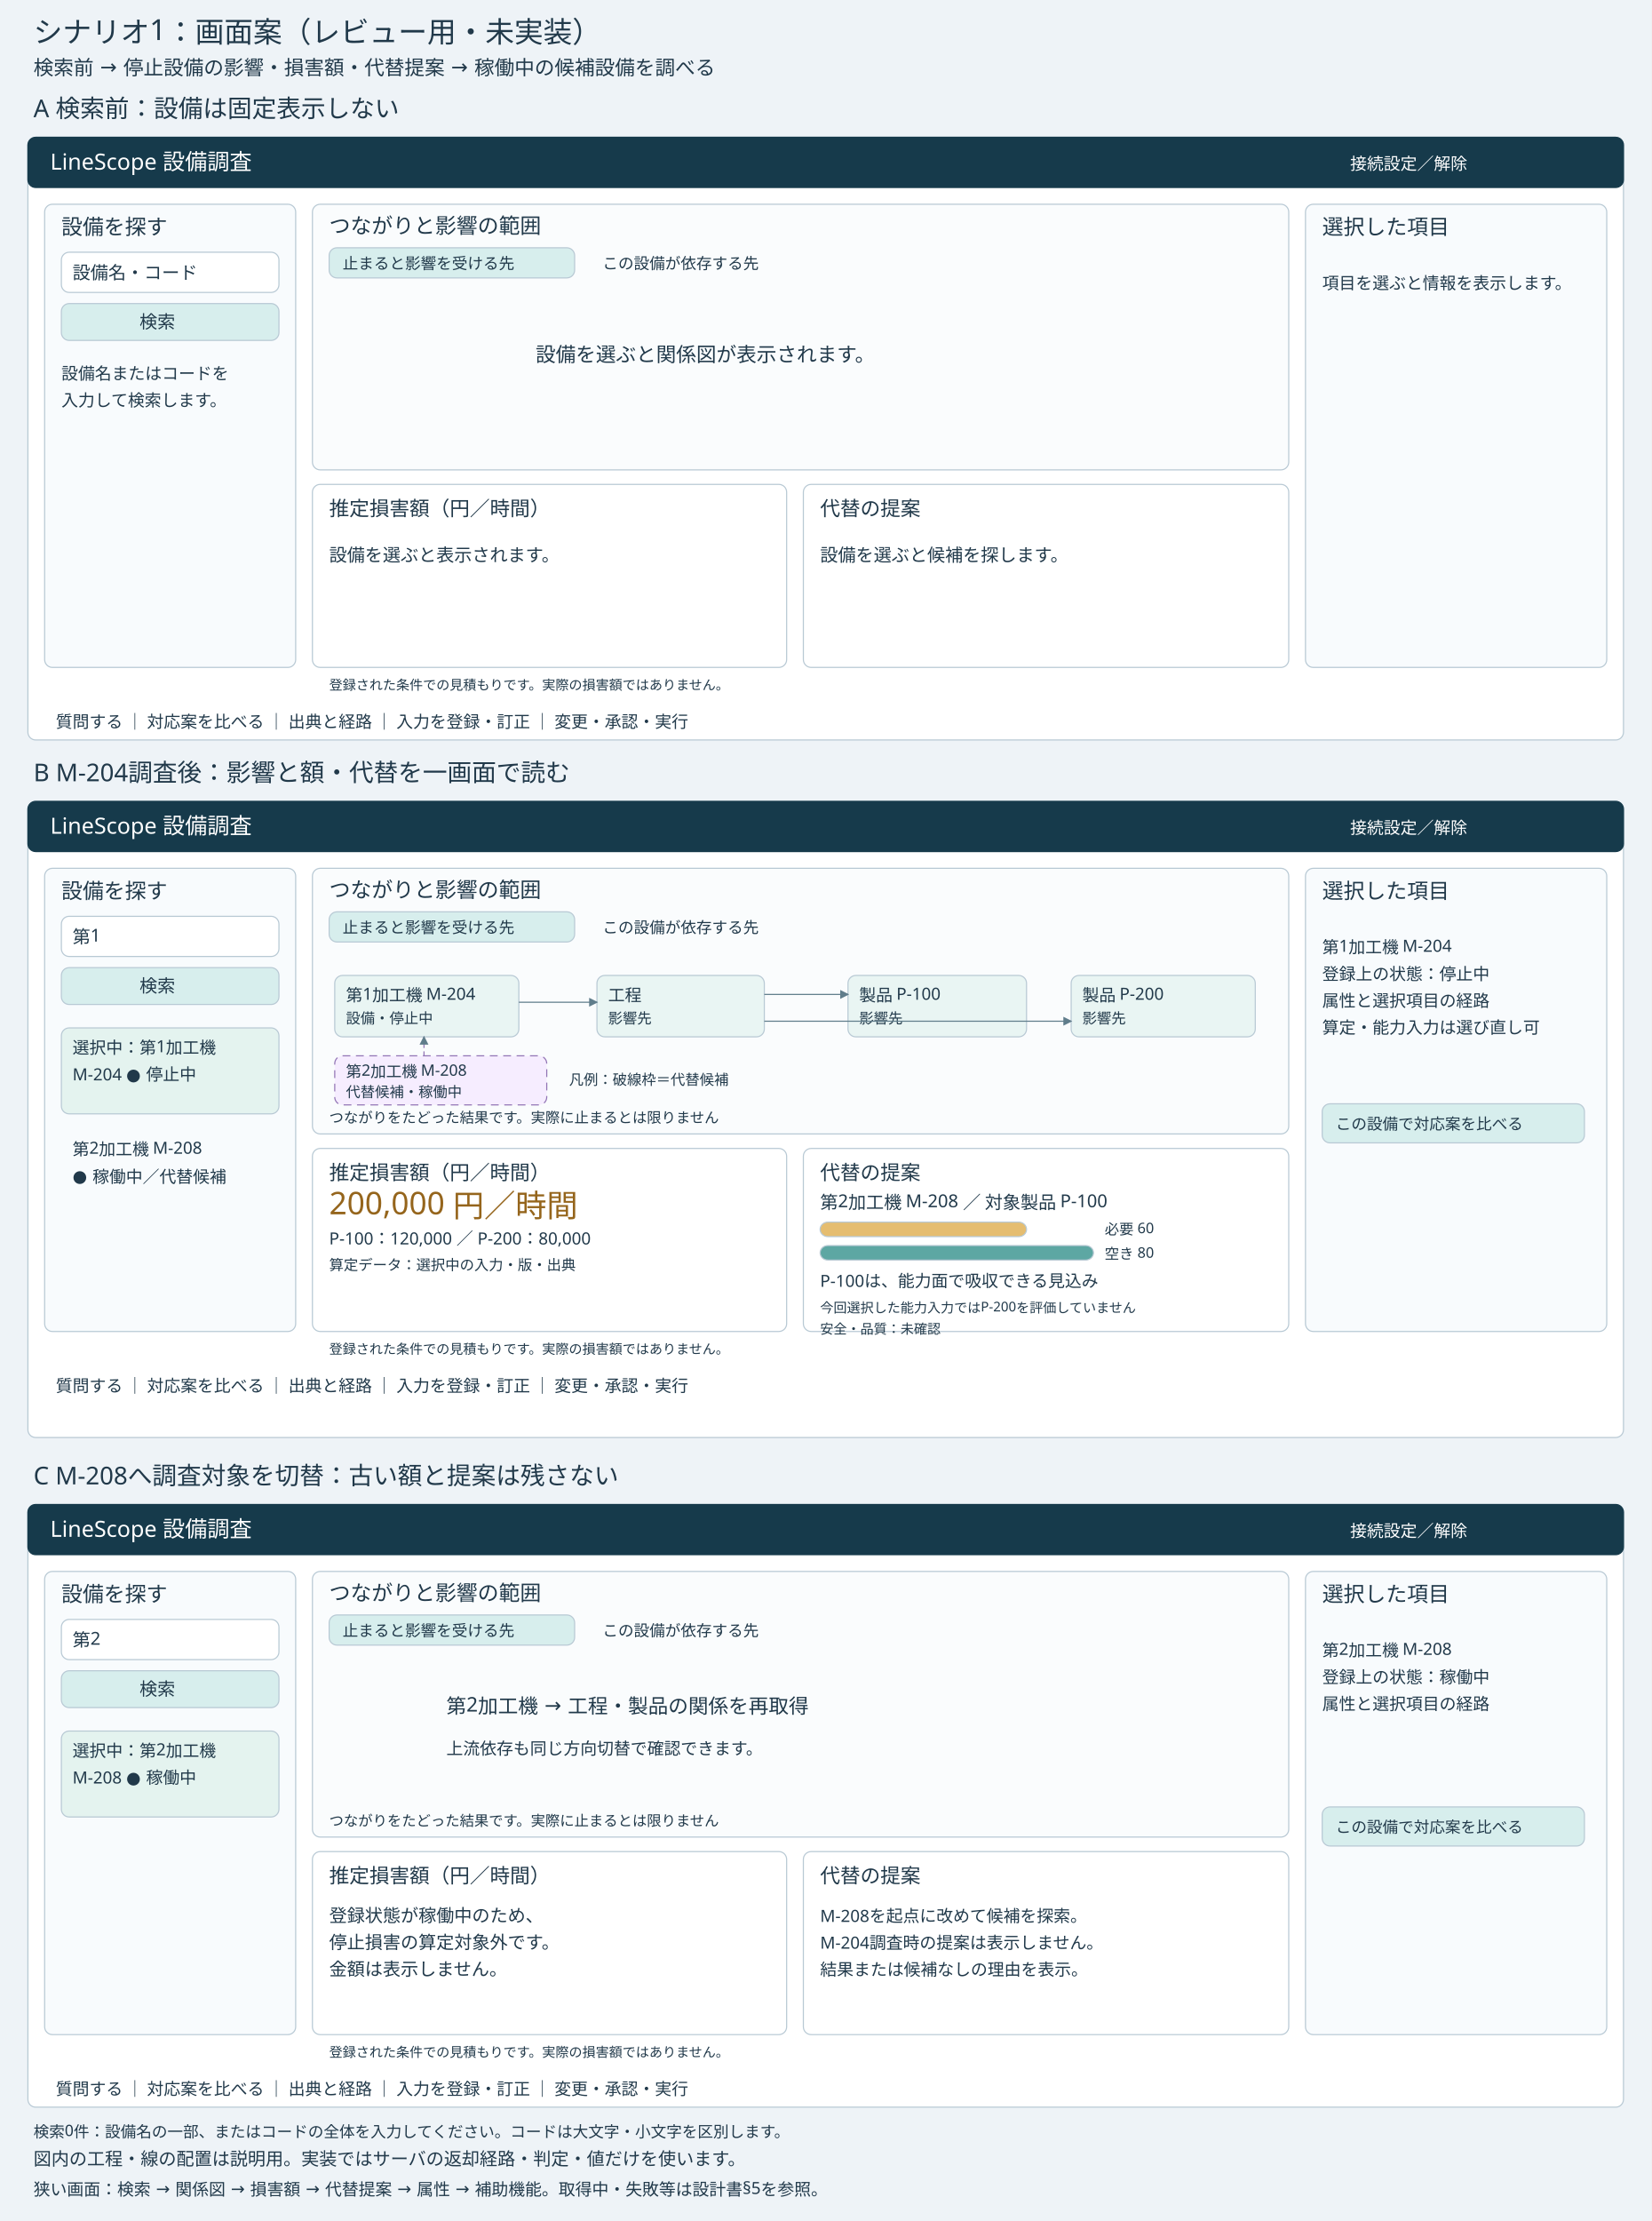
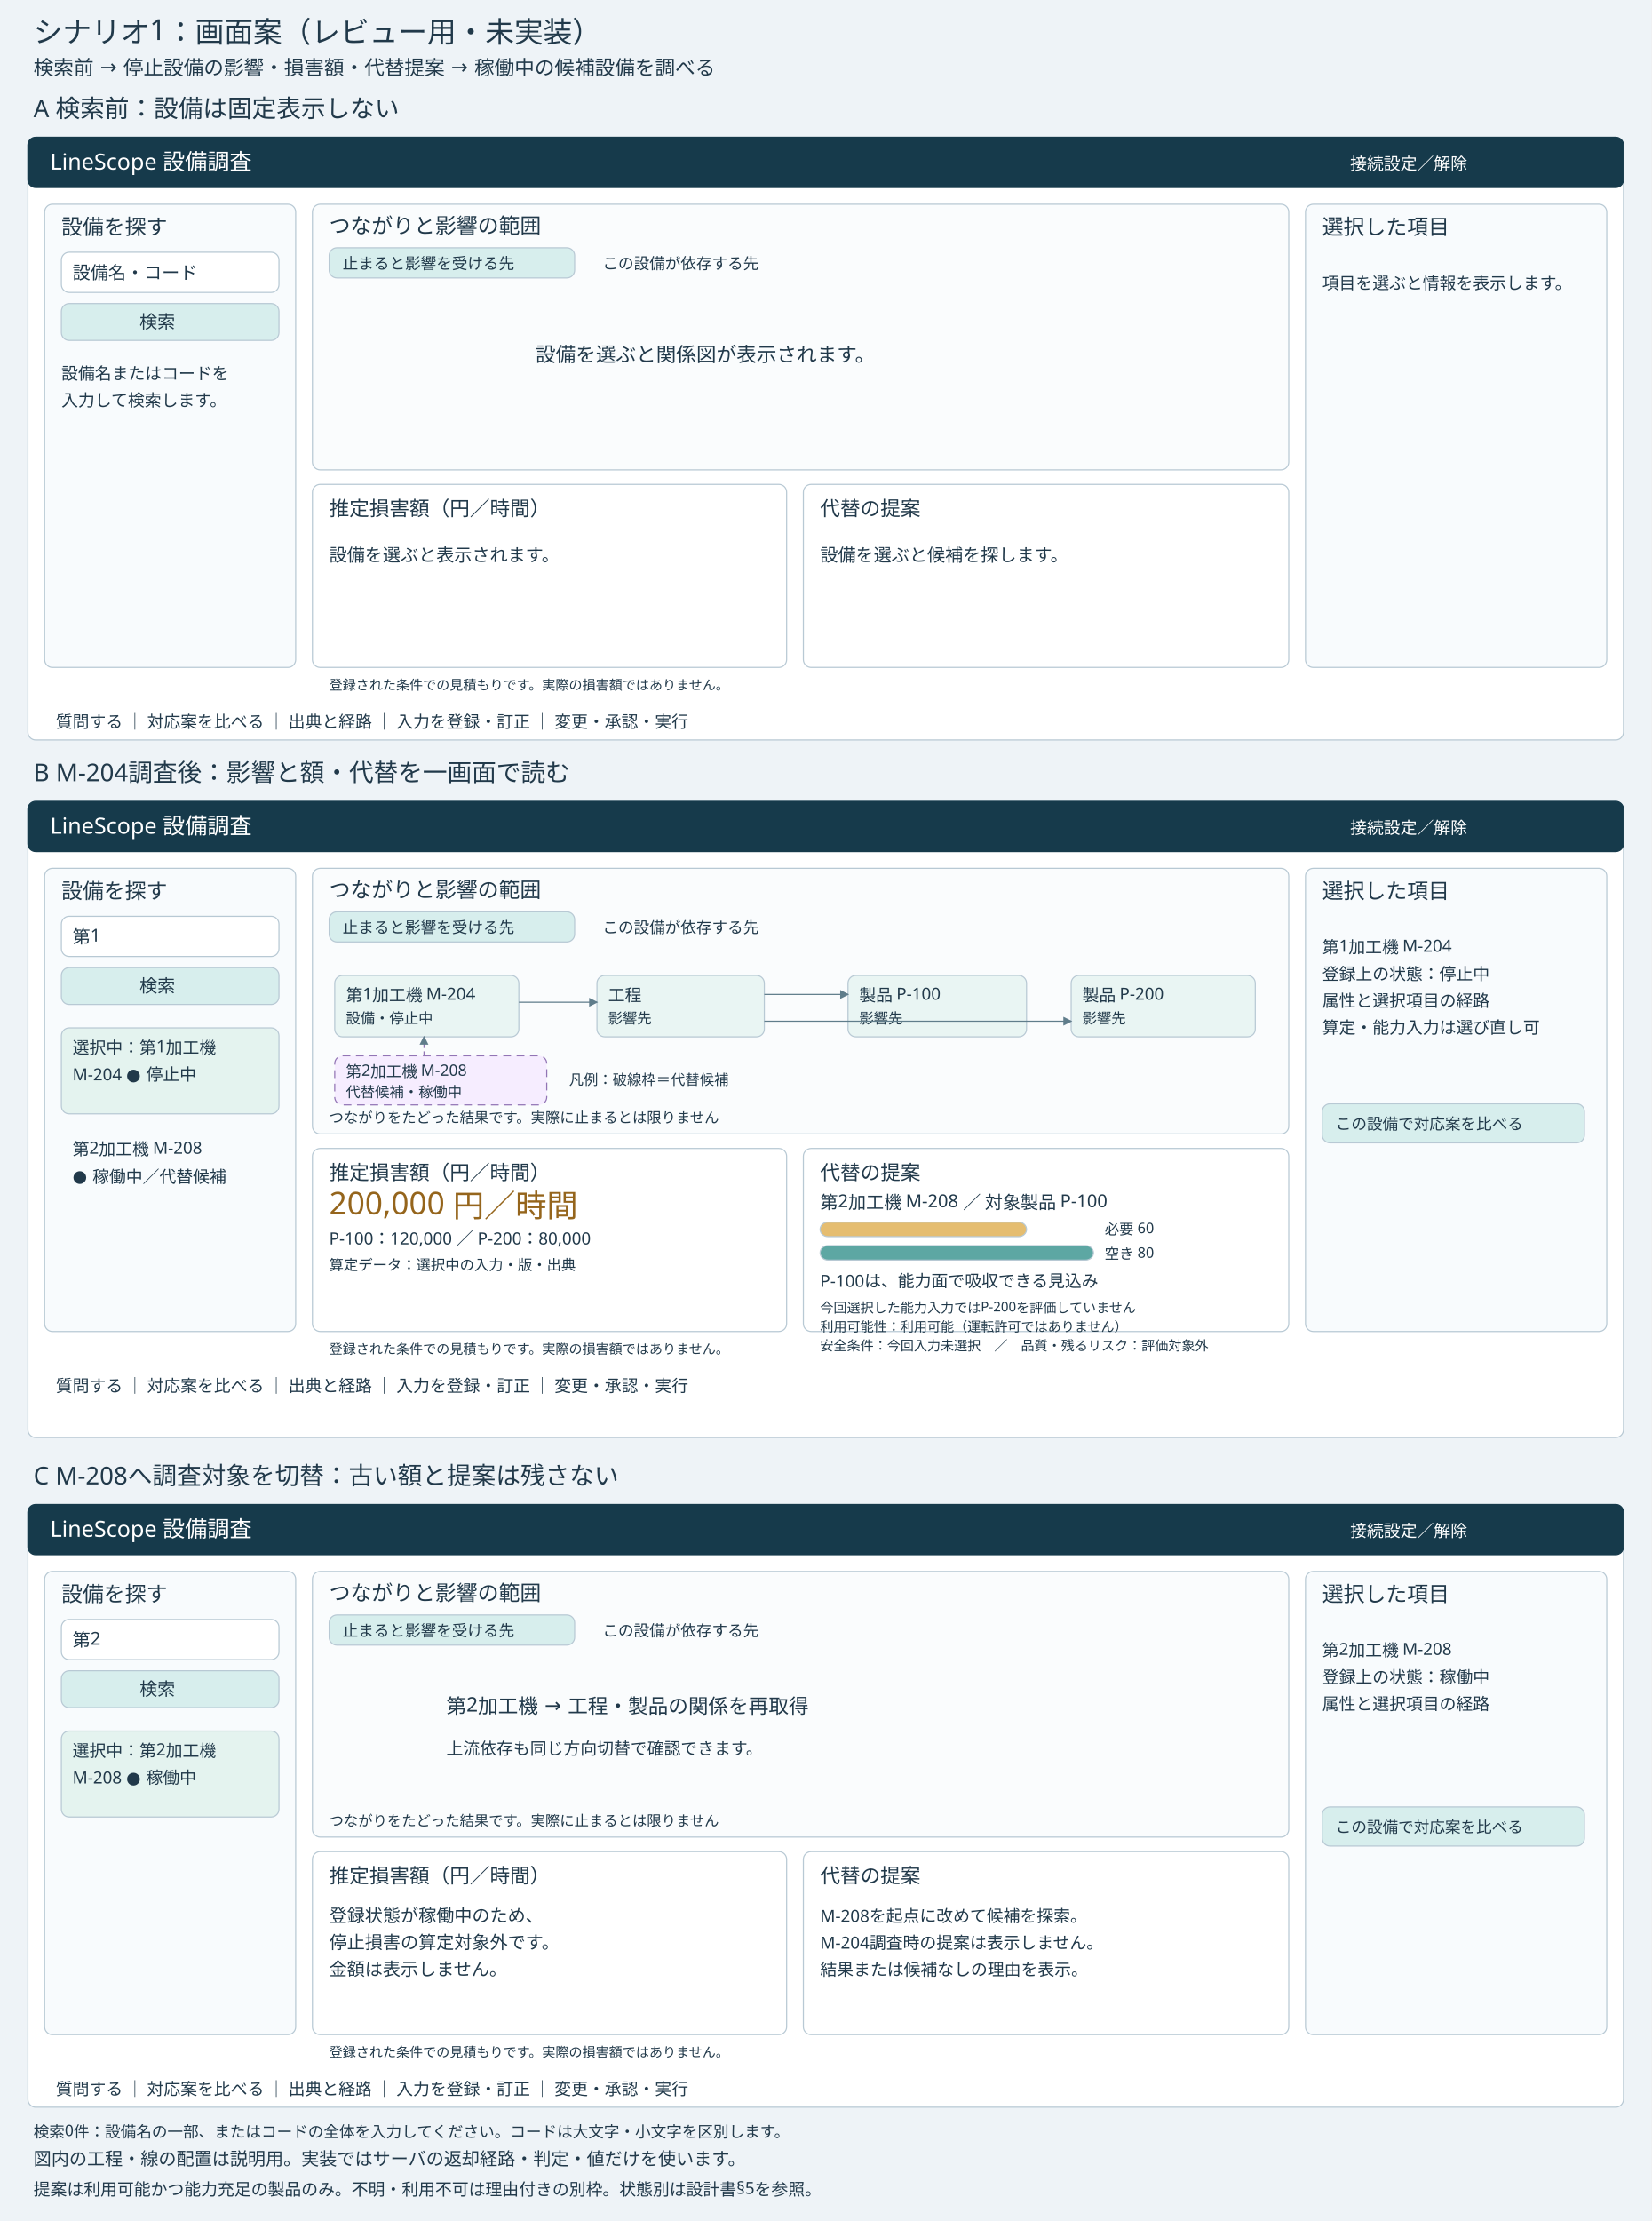
<svg xmlns="http://www.w3.org/2000/svg" width="1480" height="1990" viewBox="0 0 1480 1990" role="img" aria-labelledby="title desc">
  <rect width="1480" height="1990" fill="#eef3f7" />
  <g font-family="sans-serif" fill="#21394a">
    <defs>
      <marker id="arrow" markerWidth="8" markerHeight="8" refX="7" refY="4" orient="auto">
        <path d="M0 0L8 4L0 8" fill="#607d8b" />
      </marker>
    </defs>
    <text x="30" y="38" font-size="26">シナリオ1：画面案（レビュー用・未実装）</text>
    <text x="30" y="67" font-size="18">検索前 → 停止設備の影響・損害額・代替提案 → 稼働中の候補設備を調べる</text>
    <text x="30" y="105" font-size="22">A  検索前：設備は固定表示しない</text>
    <rect x="25" y="123" width="1430" height="540" rx="7" fill="#fff" stroke="#b8c9d4" />
    <rect x="25" y="123" width="1430" height="45" rx="7" fill="#163a4b" stroke="#163a4b" />
    <text x="45" y="152" font-size="20" fill="white">LineScope   設備調査</text>
    <text x="1210" y="152" font-size="15" fill="white">接続設定／解除</text>
    <rect x="40" y="183" width="225" height="415" rx="7" fill="#f8fbfd" stroke="#b8c9d4" />
    <text x="55" y="210" font-size="19">設備を探す</text>
    <rect x="55" y="226" width="195" height="36" rx="7" fill="#fff" stroke="#b8c9d4" />
    <text x="65" y="250" font-size="16">設備名・コード</text>
    <rect x="55" y="272" width="195" height="33" rx="7" fill="#d7eeed" stroke="#b8c9d4" />
    <text x="125" y="294" font-size="16">検索</text>
    <rect x="280" y="183" width="875" height="238" rx="7" fill="#fafcfd" stroke="#b8c9d4" />
    <text x="295" y="209" font-size="19">つながりと影響の範囲</text>
    <rect x="295" y="222" width="220" height="27" rx="7" fill="#d7eeed" stroke="#b8c9d4" />
    <text x="307" y="241" font-size="14">止まると影響を受ける先</text>
    <text x="540" y="241" font-size="14">この設備が依存する先</text>
    <rect x="1170" y="183" width="270" height="415" rx="7" fill="#f8fbfd" stroke="#b8c9d4" />
    <text x="1185" y="210" font-size="19">選択した項目</text>
    <rect x="280" y="434" width="425" height="164" rx="7" fill="#fff" stroke="#b8c9d4" />
    <text x="295" y="462" font-size="18">推定損害額（円／時間）</text>
    <rect x="720" y="434" width="435" height="164" rx="7" fill="#fff" stroke="#b8c9d4" />
    <text x="735" y="462" font-size="18">代替の提案</text>
    <text x="55" y="340" font-size="15">設備名またはコードを</text>
    <text x="55" y="364" font-size="15">入力して検索します。</text>
    <text x="480" y="324" font-size="18">設備を選ぶと関係図が表示されます。</text>
    <text x="295" y="503" font-size="16">設備を選ぶと表示されます。</text>
    <text x="735" y="503" font-size="16">設備を選ぶと候補を探します。</text>
    <text x="1185" y="259" font-size="15">項目を選ぶと情報を表示します。</text>
    <text x="295" y="618" font-size="12">登録された条件での見積もりです。実際の損害額ではありません。</text>
    <text x="50" y="652" font-size="15">質問する   ｜   対応案を比べる   ｜   出典と経路   ｜   入力を登録・訂正   ｜   変更・承認・実行</text>
    <text x="30" y="700" font-size="22">B  M-204調査後：影響と額・代替を一画面で読む</text>
    <rect x="25" y="718" width="1430" height="570" rx="7" fill="#fff" stroke="#b8c9d4" />
    <rect x="25" y="718" width="1430" height="45" rx="7" fill="#163a4b" stroke="#163a4b" />
    <text x="45" y="747" font-size="20" fill="white">LineScope   設備調査</text>
    <text x="1210" y="747" font-size="15" fill="white">接続設定／解除</text>
    <rect x="40" y="778" width="225" height="415" rx="7" fill="#f8fbfd" stroke="#b8c9d4" />
    <text x="55" y="805" font-size="19">設備を探す</text>
    <rect x="55" y="821" width="195" height="36" rx="7" fill="#fff" stroke="#b8c9d4" />
    <text x="65" y="845" font-size="16">第1</text>
    <rect x="55" y="867" width="195" height="33" rx="7" fill="#d7eeed" stroke="#b8c9d4" />
    <text x="125" y="889" font-size="16">検索</text>
    <rect x="280" y="778" width="875" height="238" rx="7" fill="#fafcfd" stroke="#b8c9d4" />
    <text x="295" y="804" font-size="19">つながりと影響の範囲</text>
    <rect x="295" y="817" width="220" height="27" rx="7" fill="#d7eeed" stroke="#b8c9d4" />
    <text x="307" y="836" font-size="14">止まると影響を受ける先</text>
    <text x="540" y="836" font-size="14">この設備が依存する先</text>
    <rect x="1170" y="778" width="270" height="415" rx="7" fill="#f8fbfd" stroke="#b8c9d4" />
    <text x="1185" y="805" font-size="19">選択した項目</text>
    <rect x="280" y="1029" width="425" height="164" rx="7" fill="#fff" stroke="#b8c9d4" />
    <text x="295" y="1057" font-size="18">推定損害額（円／時間）</text>
    <rect x="720" y="1029" width="435" height="164" rx="7" fill="#fff" stroke="#b8c9d4" />
    <text x="735" y="1057" font-size="18">代替の提案</text>
    <rect x="55" y="921" width="195" height="77" rx="7" fill="#e4f3ef" stroke="#b8c9d4" />
    <text x="65" y="944" font-size="15">選択中：第1加工機</text>
    <text x="65" y="968" font-size="15">M-204  ● 停止中</text>
    <text x="65" y="1035" font-size="15">第2加工機 M-208</text>
    <text x="65" y="1059" font-size="15">● 稼働中／代替候補</text>
    <rect x="300" y="874" width="165" height="55" rx="7" fill="#e9f5f3" stroke="#b8c9d4" />
    <text x="310" y="897" font-size="15">第1加工機 M-204</text>
    <text x="310" y="917" font-size="13">設備・停止中</text>
    <rect x="535" y="874" width="150" height="55" rx="7" fill="#e9f5f3" stroke="#b8c9d4" />
    <text x="545" y="897" font-size="15">工程</text>
    <text x="545" y="917" font-size="13">影響先</text>
    <rect x="760" y="874" width="160" height="55" rx="7" fill="#e9f5f3" stroke="#b8c9d4" />
    <text x="770" y="897" font-size="15">製品 P-100</text>
    <text x="770" y="917" font-size="13">影響先</text>
    <rect x="960" y="874" width="165" height="55" rx="7" fill="#e9f5f3" stroke="#b8c9d4" />
    <text x="970" y="897" font-size="15">製品 P-200</text>
    <text x="970" y="917" font-size="13">影響先</text>
    <path d="M465 898 L535 898" stroke="#607d8b" fill="none" marker-end="url(#arrow)" />
    <path d="M685 891 L760 891" stroke="#607d8b" fill="none" marker-end="url(#arrow)" />
    <path d="M685 915 L960 915" stroke="#607d8b" fill="none" marker-end="url(#arrow)" />
    <path d="M380 946V929" stroke="#9275b5" stroke-dasharray="4 3" marker-end="url(#arrow)" fill="none" />
    <rect x="300" y="946" width="190" height="44" rx="7" fill="#f6edff" stroke="#9275b5" stroke-dasharray="7 5" />
    <text x="310" y="965" font-size="14">第2加工機 M-208</text>
    <text x="310" y="983" font-size="13">代替候補・稼働中</text>
    <text x="510" y="972" font-size="13">凡例：破線枠＝代替候補</text>
    <text x="295" y="1088" font-size="28" fill="#95651c">200,000 円／時間</text>
    <text x="295" y="1115" font-size="15">P-100：120,000 ／ P-200：80,000</text>
    <text x="295" y="1138" font-size="13">算定データ：選択中の入力・版・出典</text>
    <text x="735" y="1083" font-size="16">第2加工機 M-208 ／ 対象製品 P-100</text>
    <rect x="735" y="1095" width="185" height="13" rx="7" fill="#e5bd70" stroke="#b8c9d4" />
    <rect x="735" y="1116" width="245" height="13" rx="7" fill="#5da7a3" stroke="#b8c9d4" />
    <text x="990" y="1106" font-size="13">必要 60</text>
    <text x="990" y="1128" font-size="13">空き 80</text>
    <text x="735" y="1153" font-size="15">P-100は、能力面で吸収できる見込み</text>
    <text x="735" y="1176" font-size="12">今回選択した能力入力ではP-200を評価していません</text>
-     <text x="735" y="1195" font-size="12">安全・品質：未確認</text>
+     <text x="735" y="1193" font-size="12">利用可能性：利用可能（運転許可ではありません）</text>
+     <text x="735" y="1210" font-size="12">安全条件：今回入力未選択　／　品質・残るリスク：評価対象外</text>
    <text x="1185" y="854" font-size="15">第1加工機 M-204</text>
    <text x="1185" y="878" font-size="15">登録上の状態：停止中</text>
    <text x="1185" y="902" font-size="15">属性と選択項目の経路</text>
    <text x="1185" y="926" font-size="15">算定・能力入力は選び直し可</text>
    <rect x="1185" y="989" width="235" height="35" rx="7" fill="#d7eeed" stroke="#b8c9d4" />
    <text x="1197" y="1012" font-size="14">この設備で対応案を比べる</text>
    <text x="295" y="1006" font-size="13">つながりをたどった結果です。実際に止まるとは限りません</text>
    <text x="295" y="1213" font-size="12">登録された条件での見積もりです。実際の損害額ではありません。</text>
    <text x="50" y="1247" font-size="15">質問する   ｜   対応案を比べる   ｜   出典と経路   ｜   入力を登録・訂正   ｜   変更・承認・実行</text>
    <text x="30" y="1330" font-size="22">C  M-208へ調査対象を切替：古い額と提案は残さない</text>
    <rect x="25" y="1348" width="1430" height="540" rx="7" fill="#fff" stroke="#b8c9d4" />
    <rect x="25" y="1348" width="1430" height="45" rx="7" fill="#163a4b" stroke="#163a4b" />
    <text x="45" y="1377" font-size="20" fill="white">LineScope   設備調査</text>
    <text x="1210" y="1377" font-size="15" fill="white">接続設定／解除</text>
    <rect x="40" y="1408" width="225" height="415" rx="7" fill="#f8fbfd" stroke="#b8c9d4" />
    <text x="55" y="1435" font-size="19">設備を探す</text>
    <rect x="55" y="1451" width="195" height="36" rx="7" fill="#fff" stroke="#b8c9d4" />
    <text x="65" y="1475" font-size="16">第2</text>
    <rect x="55" y="1497" width="195" height="33" rx="7" fill="#d7eeed" stroke="#b8c9d4" />
    <text x="125" y="1519" font-size="16">検索</text>
    <rect x="280" y="1408" width="875" height="238" rx="7" fill="#fafcfd" stroke="#b8c9d4" />
    <text x="295" y="1434" font-size="19">つながりと影響の範囲</text>
    <rect x="295" y="1447" width="220" height="27" rx="7" fill="#d7eeed" stroke="#b8c9d4" />
    <text x="307" y="1466" font-size="14">止まると影響を受ける先</text>
    <text x="540" y="1466" font-size="14">この設備が依存する先</text>
    <rect x="1170" y="1408" width="270" height="415" rx="7" fill="#f8fbfd" stroke="#b8c9d4" />
    <text x="1185" y="1435" font-size="19">選択した項目</text>
    <rect x="280" y="1659" width="425" height="164" rx="7" fill="#fff" stroke="#b8c9d4" />
    <text x="295" y="1687" font-size="18">推定損害額（円／時間）</text>
    <rect x="720" y="1659" width="435" height="164" rx="7" fill="#fff" stroke="#b8c9d4" />
    <text x="735" y="1687" font-size="18">代替の提案</text>
    <rect x="55" y="1551" width="195" height="77" rx="7" fill="#e4f3ef" stroke="#b8c9d4" />
    <text x="65" y="1574" font-size="15">選択中：第2加工機</text>
    <text x="65" y="1598" font-size="15">M-208  ● 稼働中</text>
    <text x="400" y="1535" font-size="18">第2加工機 → 工程・製品の関係を再取得</text>
    <text x="400" y="1572" font-size="15">上流依存も同じ方向切替で確認できます。</text>
    <text x="295" y="1722" font-size="16">登録状態が稼働中のため、</text>
    <text x="295" y="1746" font-size="16">停止損害の算定対象外です。</text>
    <text x="295" y="1770" font-size="16">金額は表示しません。</text>
    <text x="735" y="1722" font-size="15">M-208を起点に改めて候補を探索。</text>
    <text x="735" y="1746" font-size="15">M-204調査時の提案は表示しません。</text>
    <text x="735" y="1770" font-size="15">結果または候補なしの理由を表示。</text>
    <text x="1185" y="1484" font-size="15">第2加工機 M-208</text>
    <text x="1185" y="1508" font-size="15">登録上の状態：稼働中</text>
    <text x="1185" y="1532" font-size="15">属性と選択項目の経路</text>
    <rect x="1185" y="1619" width="235" height="35" rx="7" fill="#d7eeed" stroke="#b8c9d4" />
    <text x="1197" y="1642" font-size="14">この設備で対応案を比べる</text>
    <text x="295" y="1636" font-size="13">つながりをたどった結果です。実際に止まるとは限りません</text>
    <text x="295" y="1843" font-size="12">登録された条件での見積もりです。実際の損害額ではありません。</text>
    <text x="50" y="1877" font-size="15">質問する   ｜   対応案を比べる   ｜   出典と経路   ｜   入力を登録・訂正   ｜   変更・承認・実行</text>
    <text x="30" y="1940" font-size="16">図内の工程・線の配置は説明用。実装ではサーバの返却経路・判定・値だけを使います。</text>
    <text x="30" y="1915" font-size="14">検索0件：設備名の一部、またはコードの全体を入力してください。コードは大文字・小文字を区別します。</text>
-     <text x="30" y="1967" font-size="15">狭い画面：検索 → 関係図 → 損害額 → 代替提案 → 属性 → 補助機能。取得中・失敗等は設計書§5を参照。</text>
+     <text x="30" y="1967" font-size="15">提案は利用可能かつ能力充足の製品のみ。不明・利用不可は理由付きの別枠。状態別は設計書§5を参照。</text>
  </g>
</svg>
